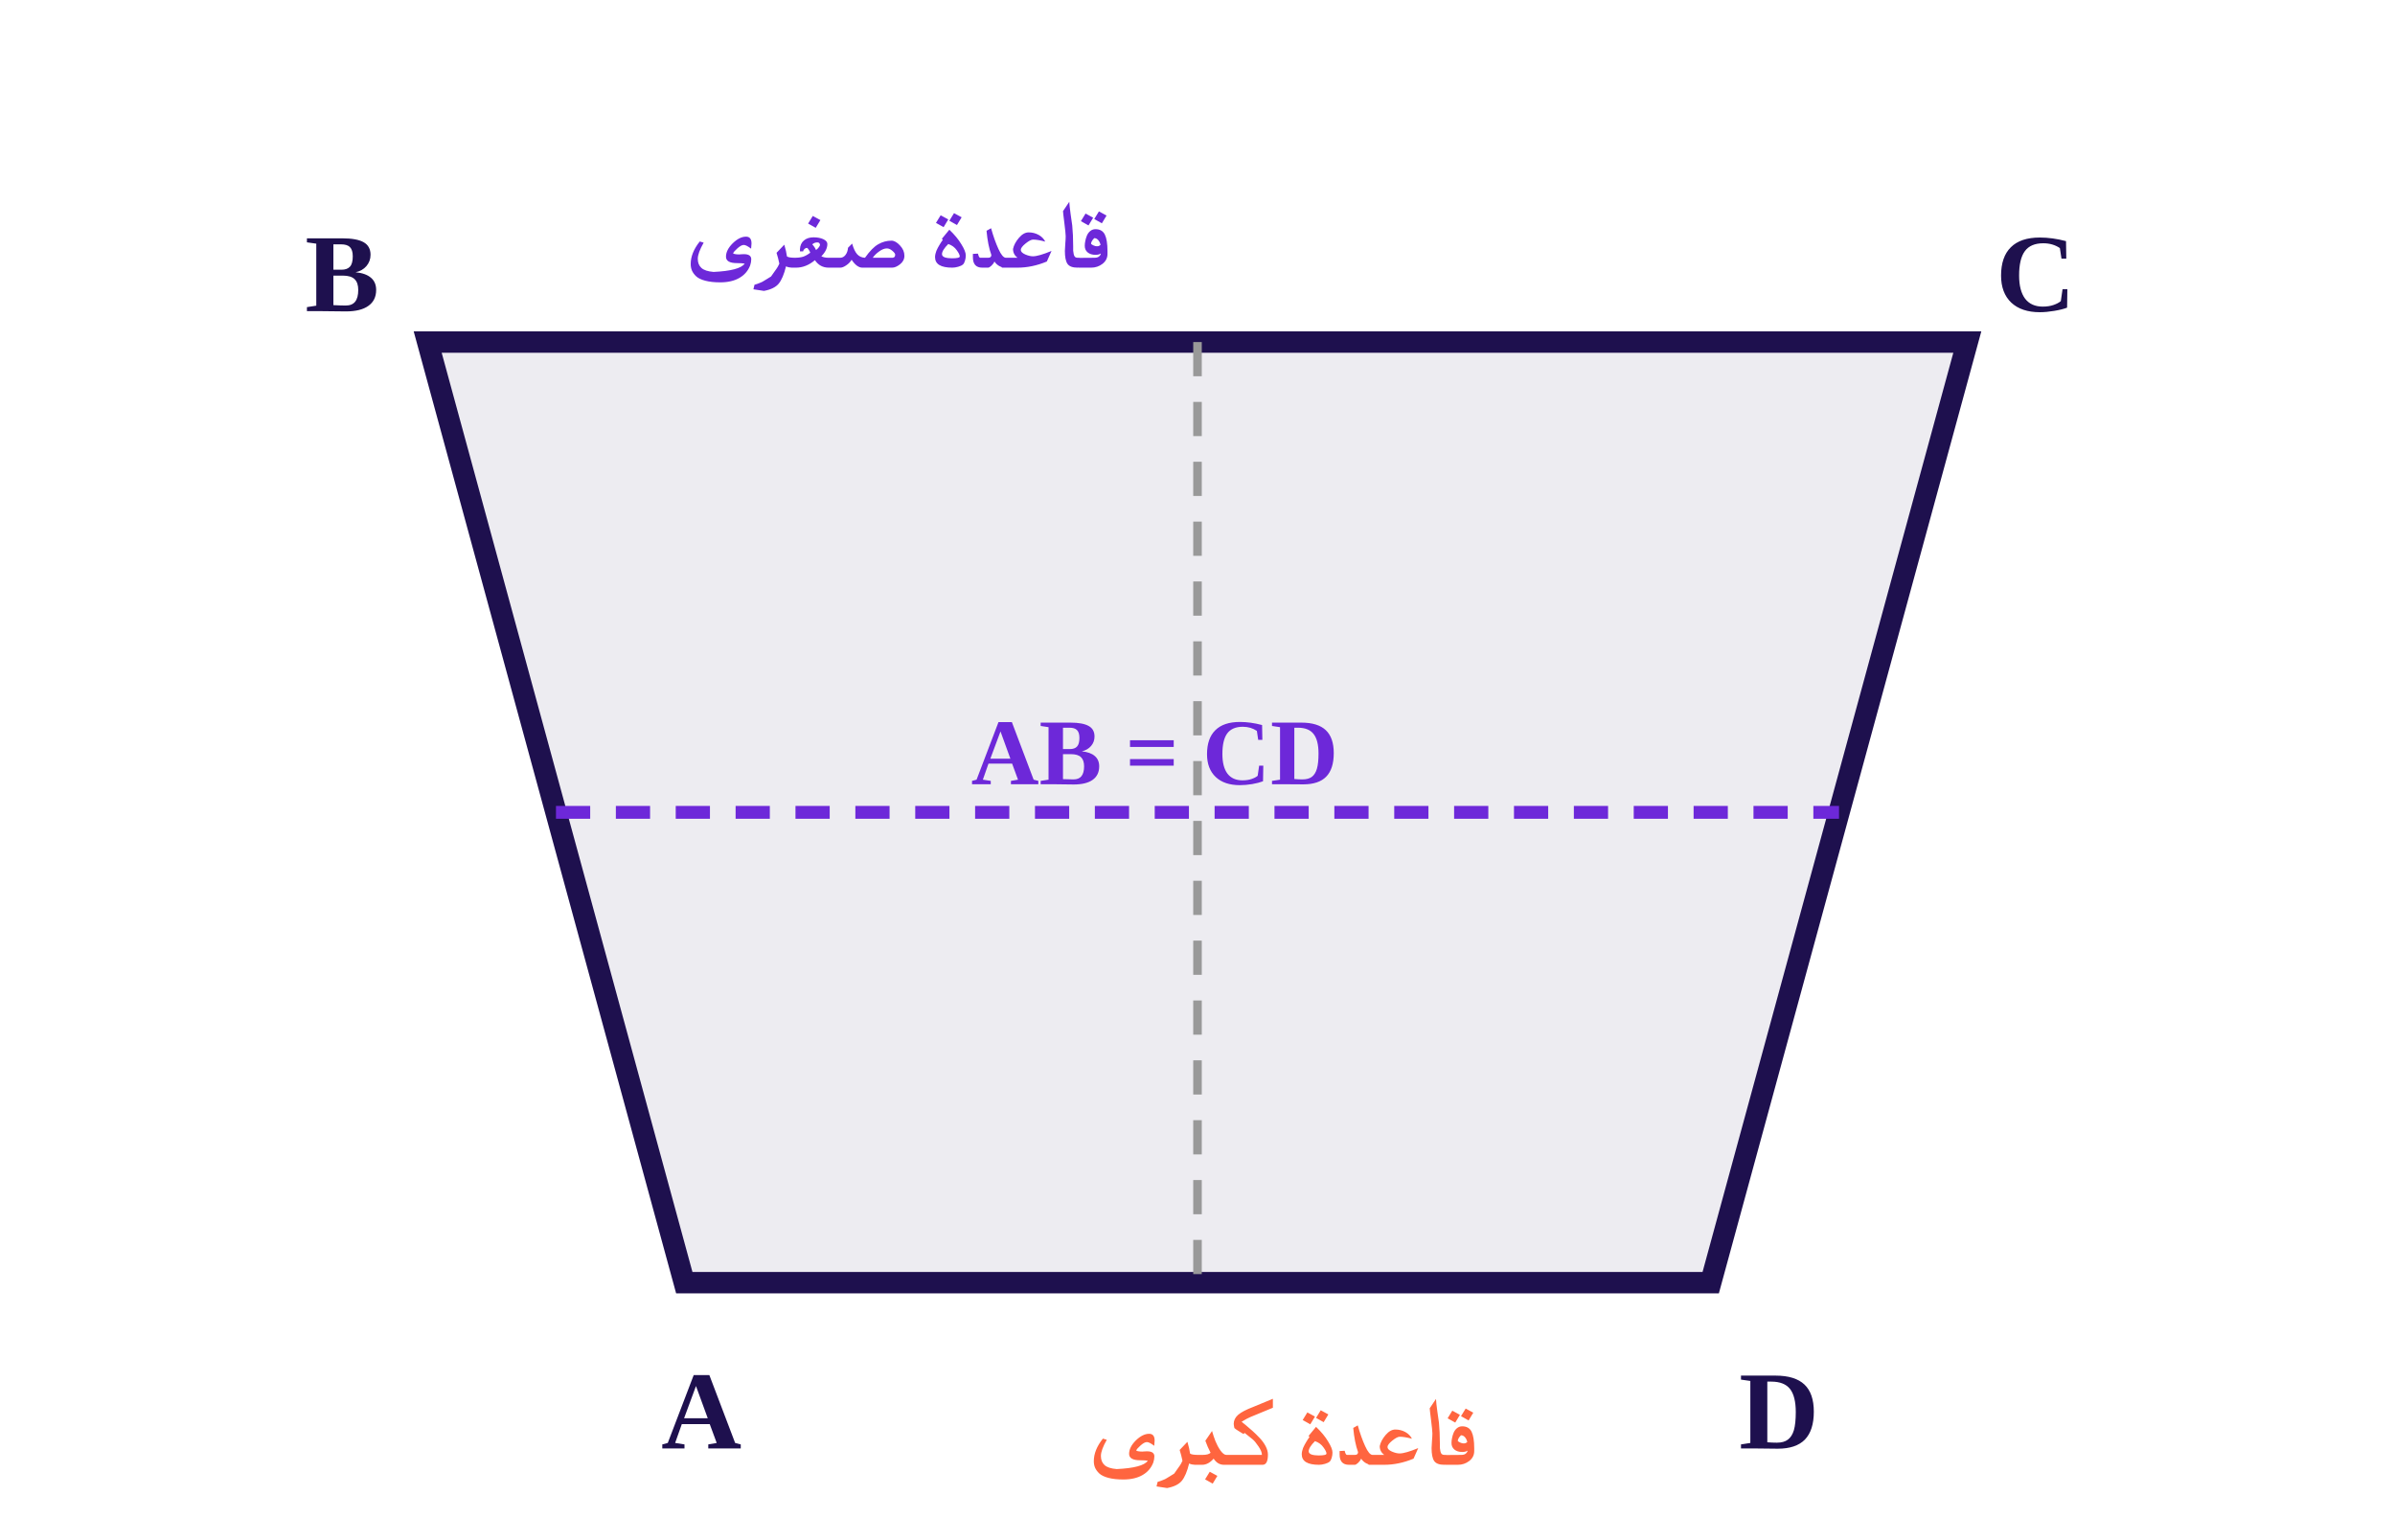
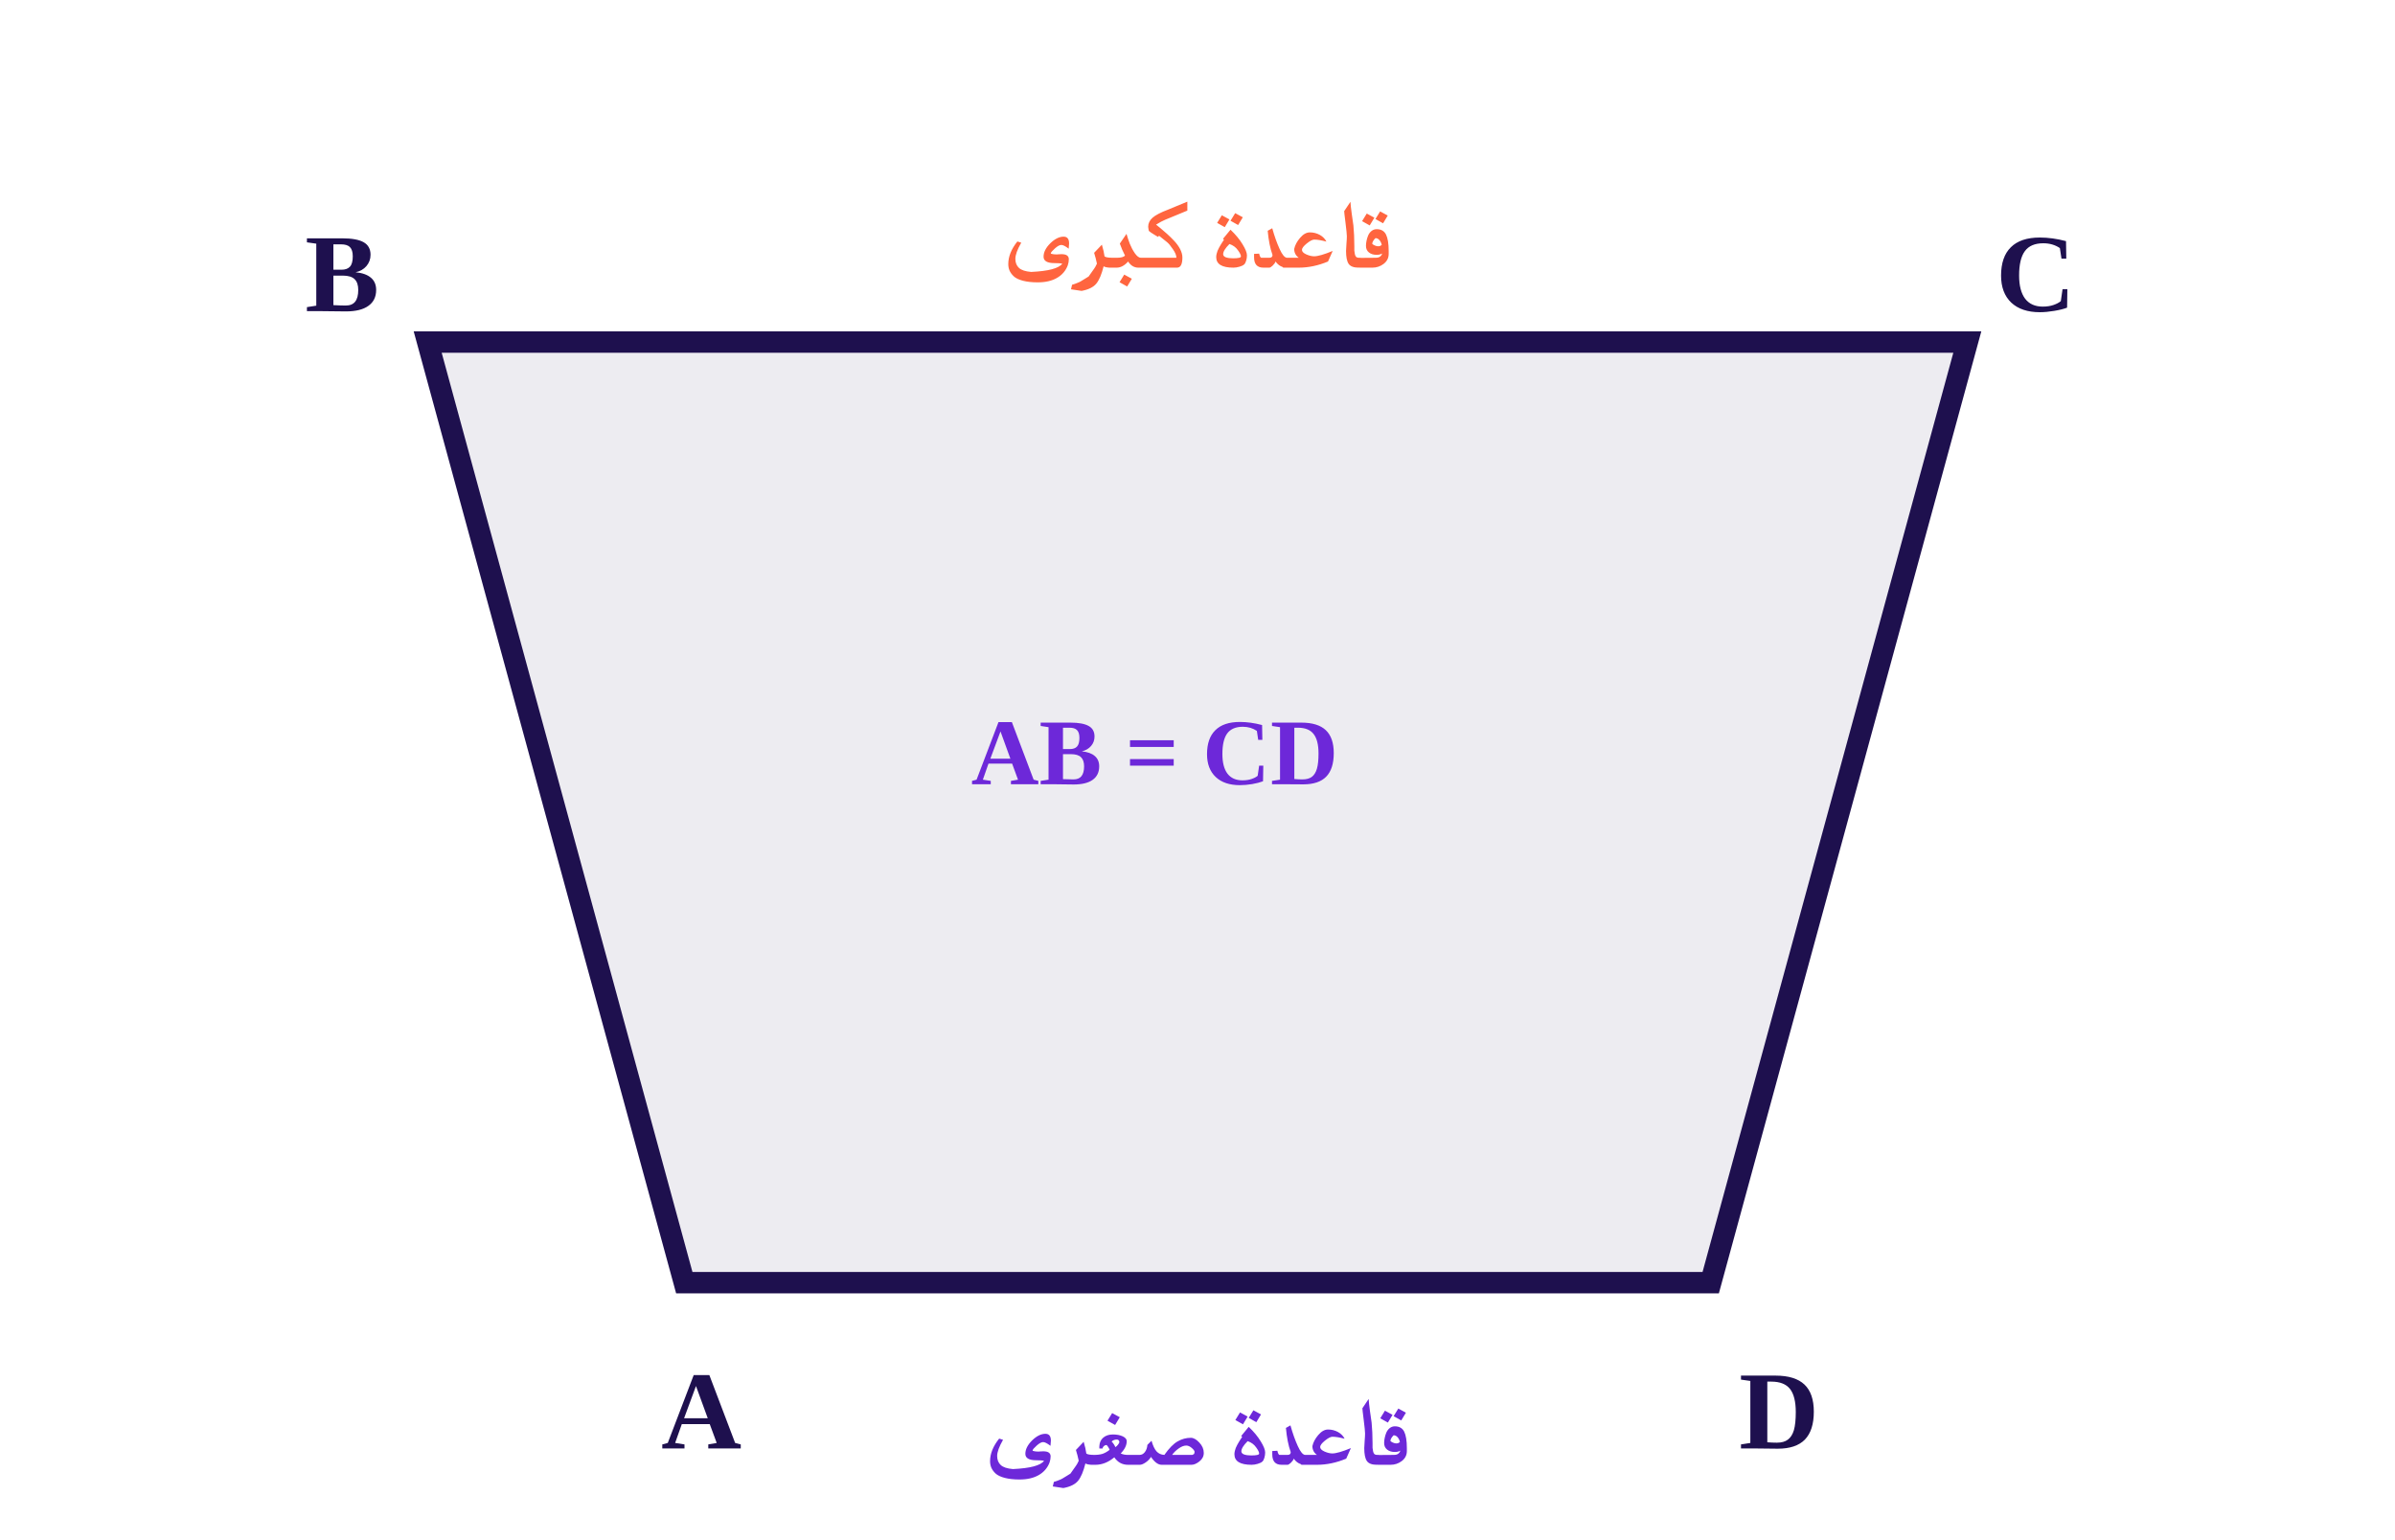
<svg xmlns="http://www.w3.org/2000/svg" viewBox="0 0 280 180" class="w-full max-w-[260px] mx-auto my-2">
  <polygon points="80,150 50,40 230,40 200,150" fill="#1E104E" fill-opacity="0.08" stroke="#1E104E" stroke-width="2.5" />
  <text x="82" y="165" font-size="13" fill="#1E104E" font-weight="bold" text-anchor="middle" dominant-baseline="central">A</text>
  <text x="40" y="32" font-size="13" fill="#1E104E" font-weight="bold" text-anchor="middle" dominant-baseline="central">B</text>
  <text x="238" y="32" font-size="13" fill="#1E104E" font-weight="bold" text-anchor="middle" dominant-baseline="central">C</text>
  <text x="208" y="165" font-size="13" fill="#1E104E" font-weight="bold" text-anchor="middle" dominant-baseline="central">D</text>
-   <line x1="65" y1="95" x2="215" y2="95" stroke="#6D28D9" stroke-width="1.5" stroke-dasharray="4,3" />
-   <line x1="140" y1="40" x2="140" y2="150" stroke="#999" stroke-width="1" stroke-dasharray="4,3" />
  <text x="135" y="88" font-size="11" fill="#6D28D9" font-weight="bold" text-anchor="middle" dominant-baseline="central">AB = CD</text>
-   <text x="105" y="28" font-size="11" fill="#6D28D9" font-weight="bold" text-anchor="middle" dominant-baseline="central">قاعدة صغرى</text>
-   <text x="150" y="168" font-size="11" fill="#FF653F" font-weight="bold" text-anchor="middle" dominant-baseline="central">قاعدة كبرى</text>
+   <text x="140" y="168" font-size="11" fill="#6D28D9" font-weight="bold" text-anchor="middle" dominant-baseline="central">قاعدة صغرى</text>
+   <text x="140" y="28" font-size="11" fill="#FF653F" font-weight="bold" text-anchor="middle" dominant-baseline="central">قاعدة كبرى</text>
</svg>
